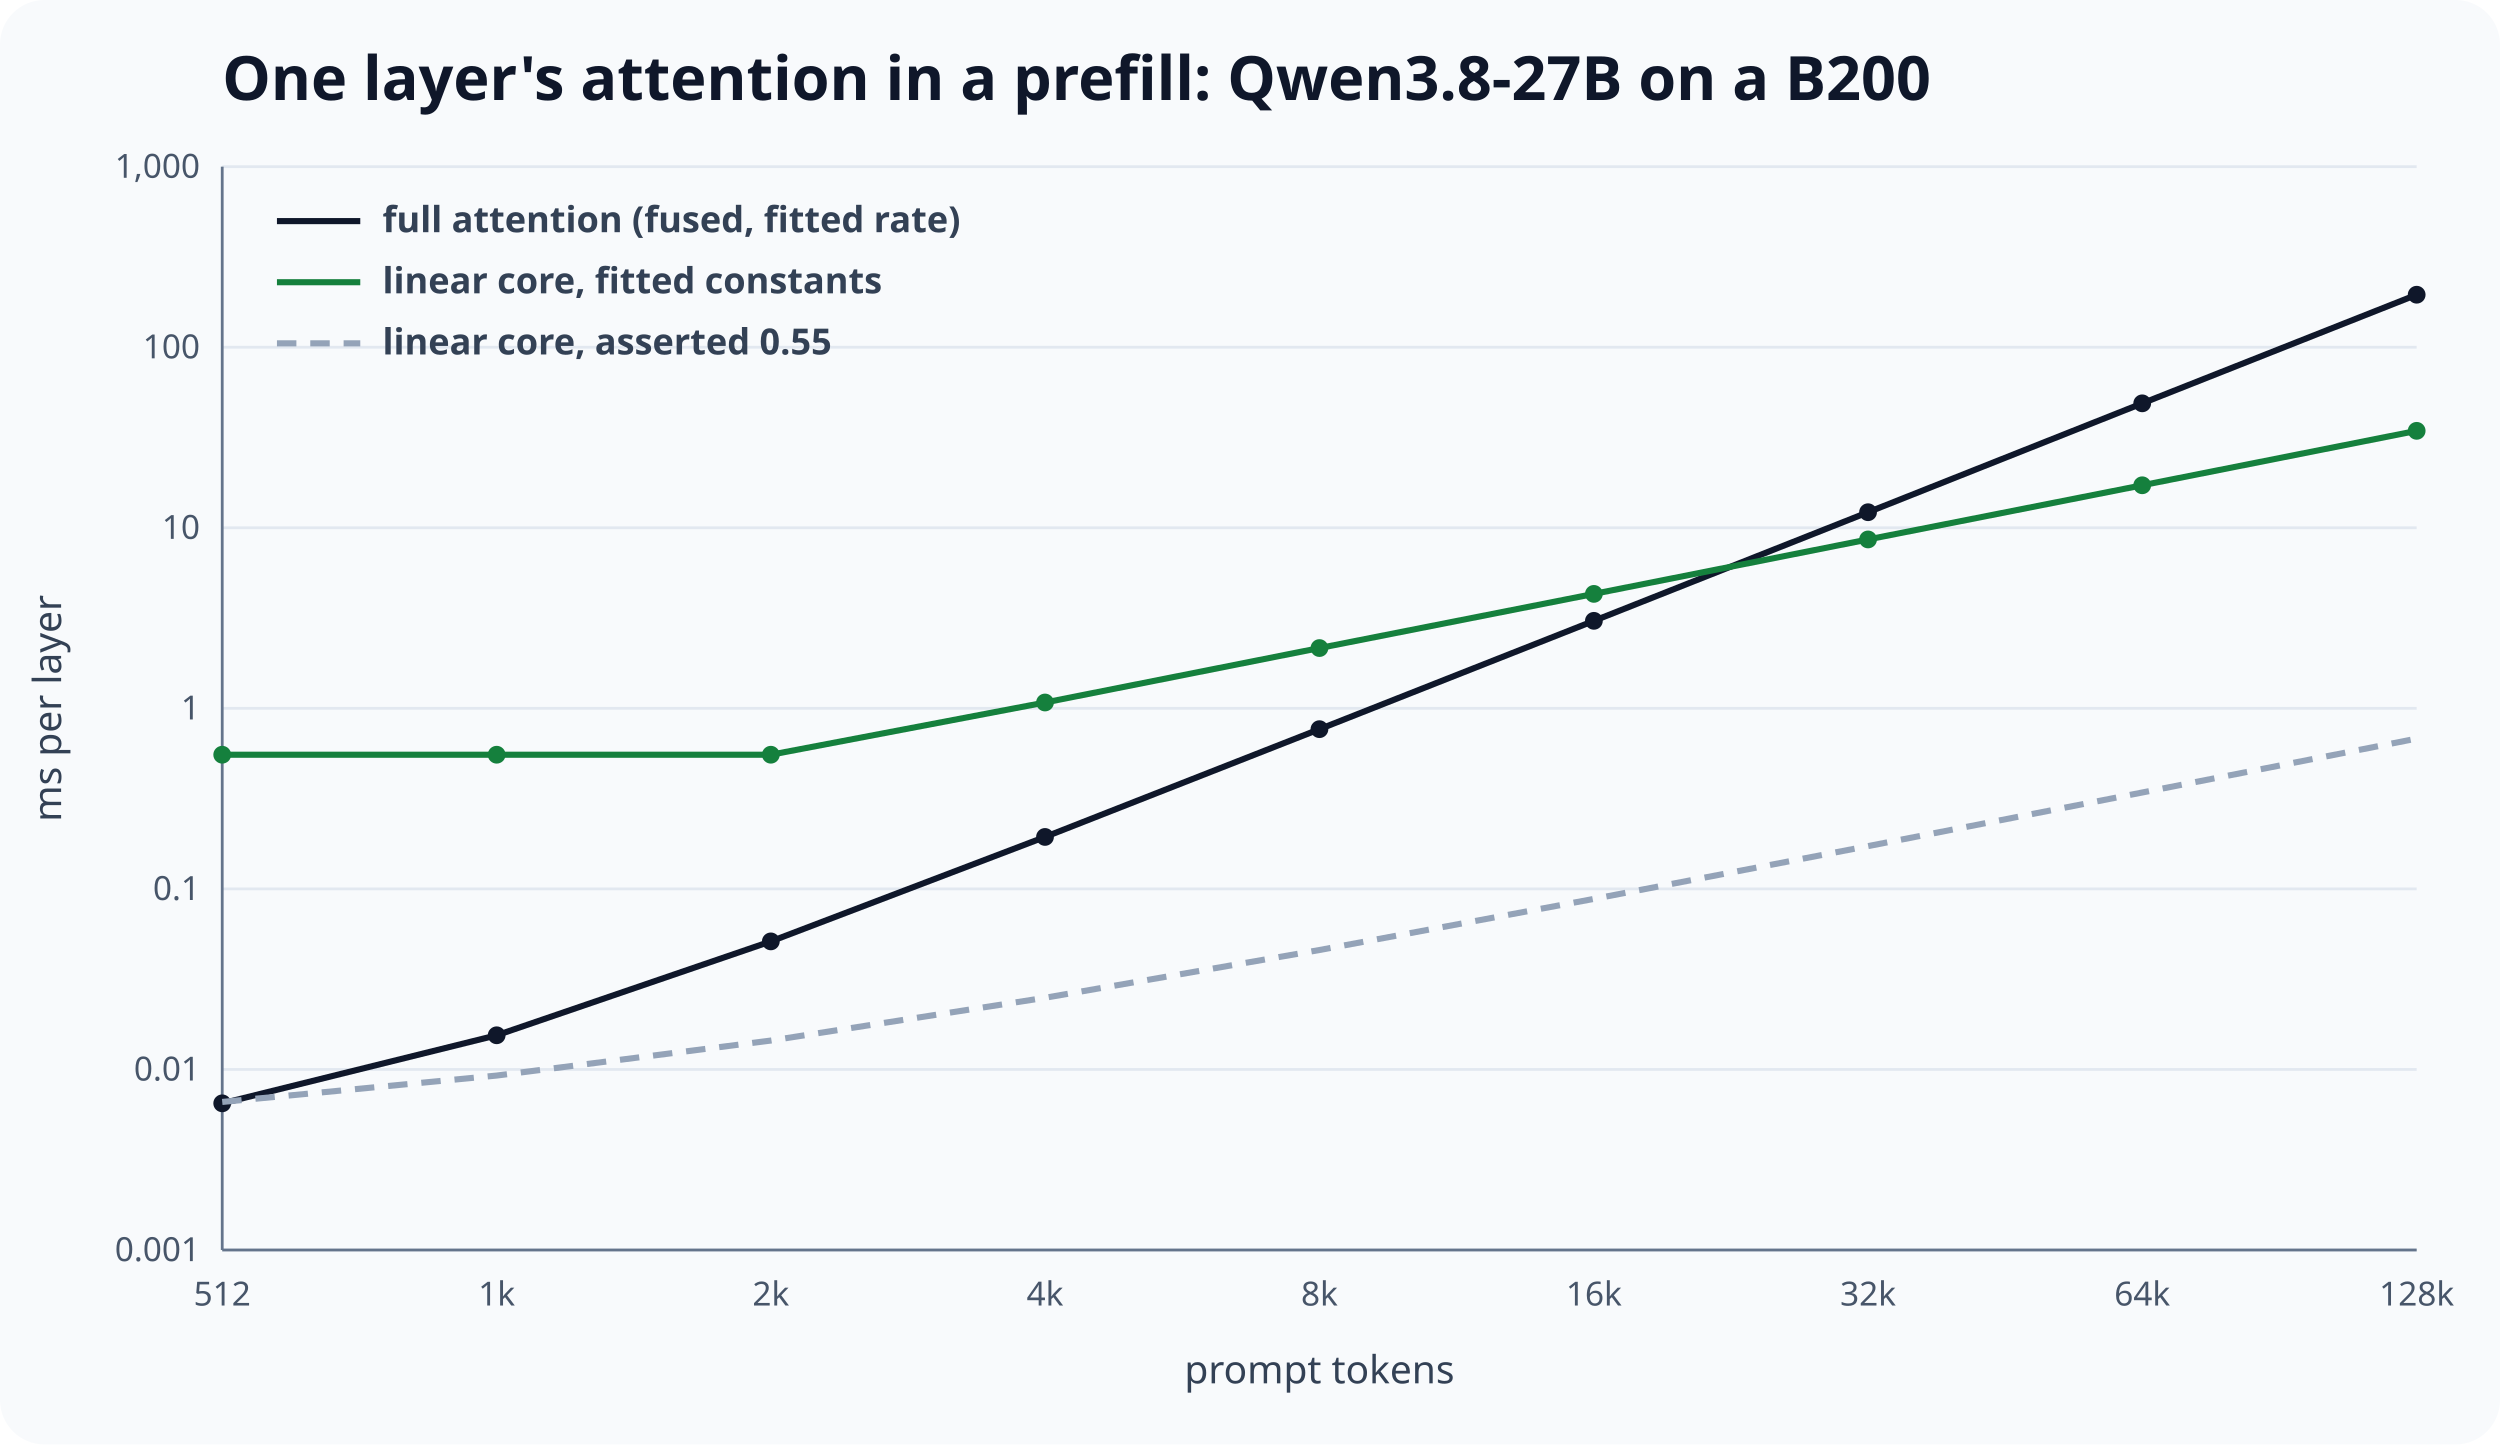
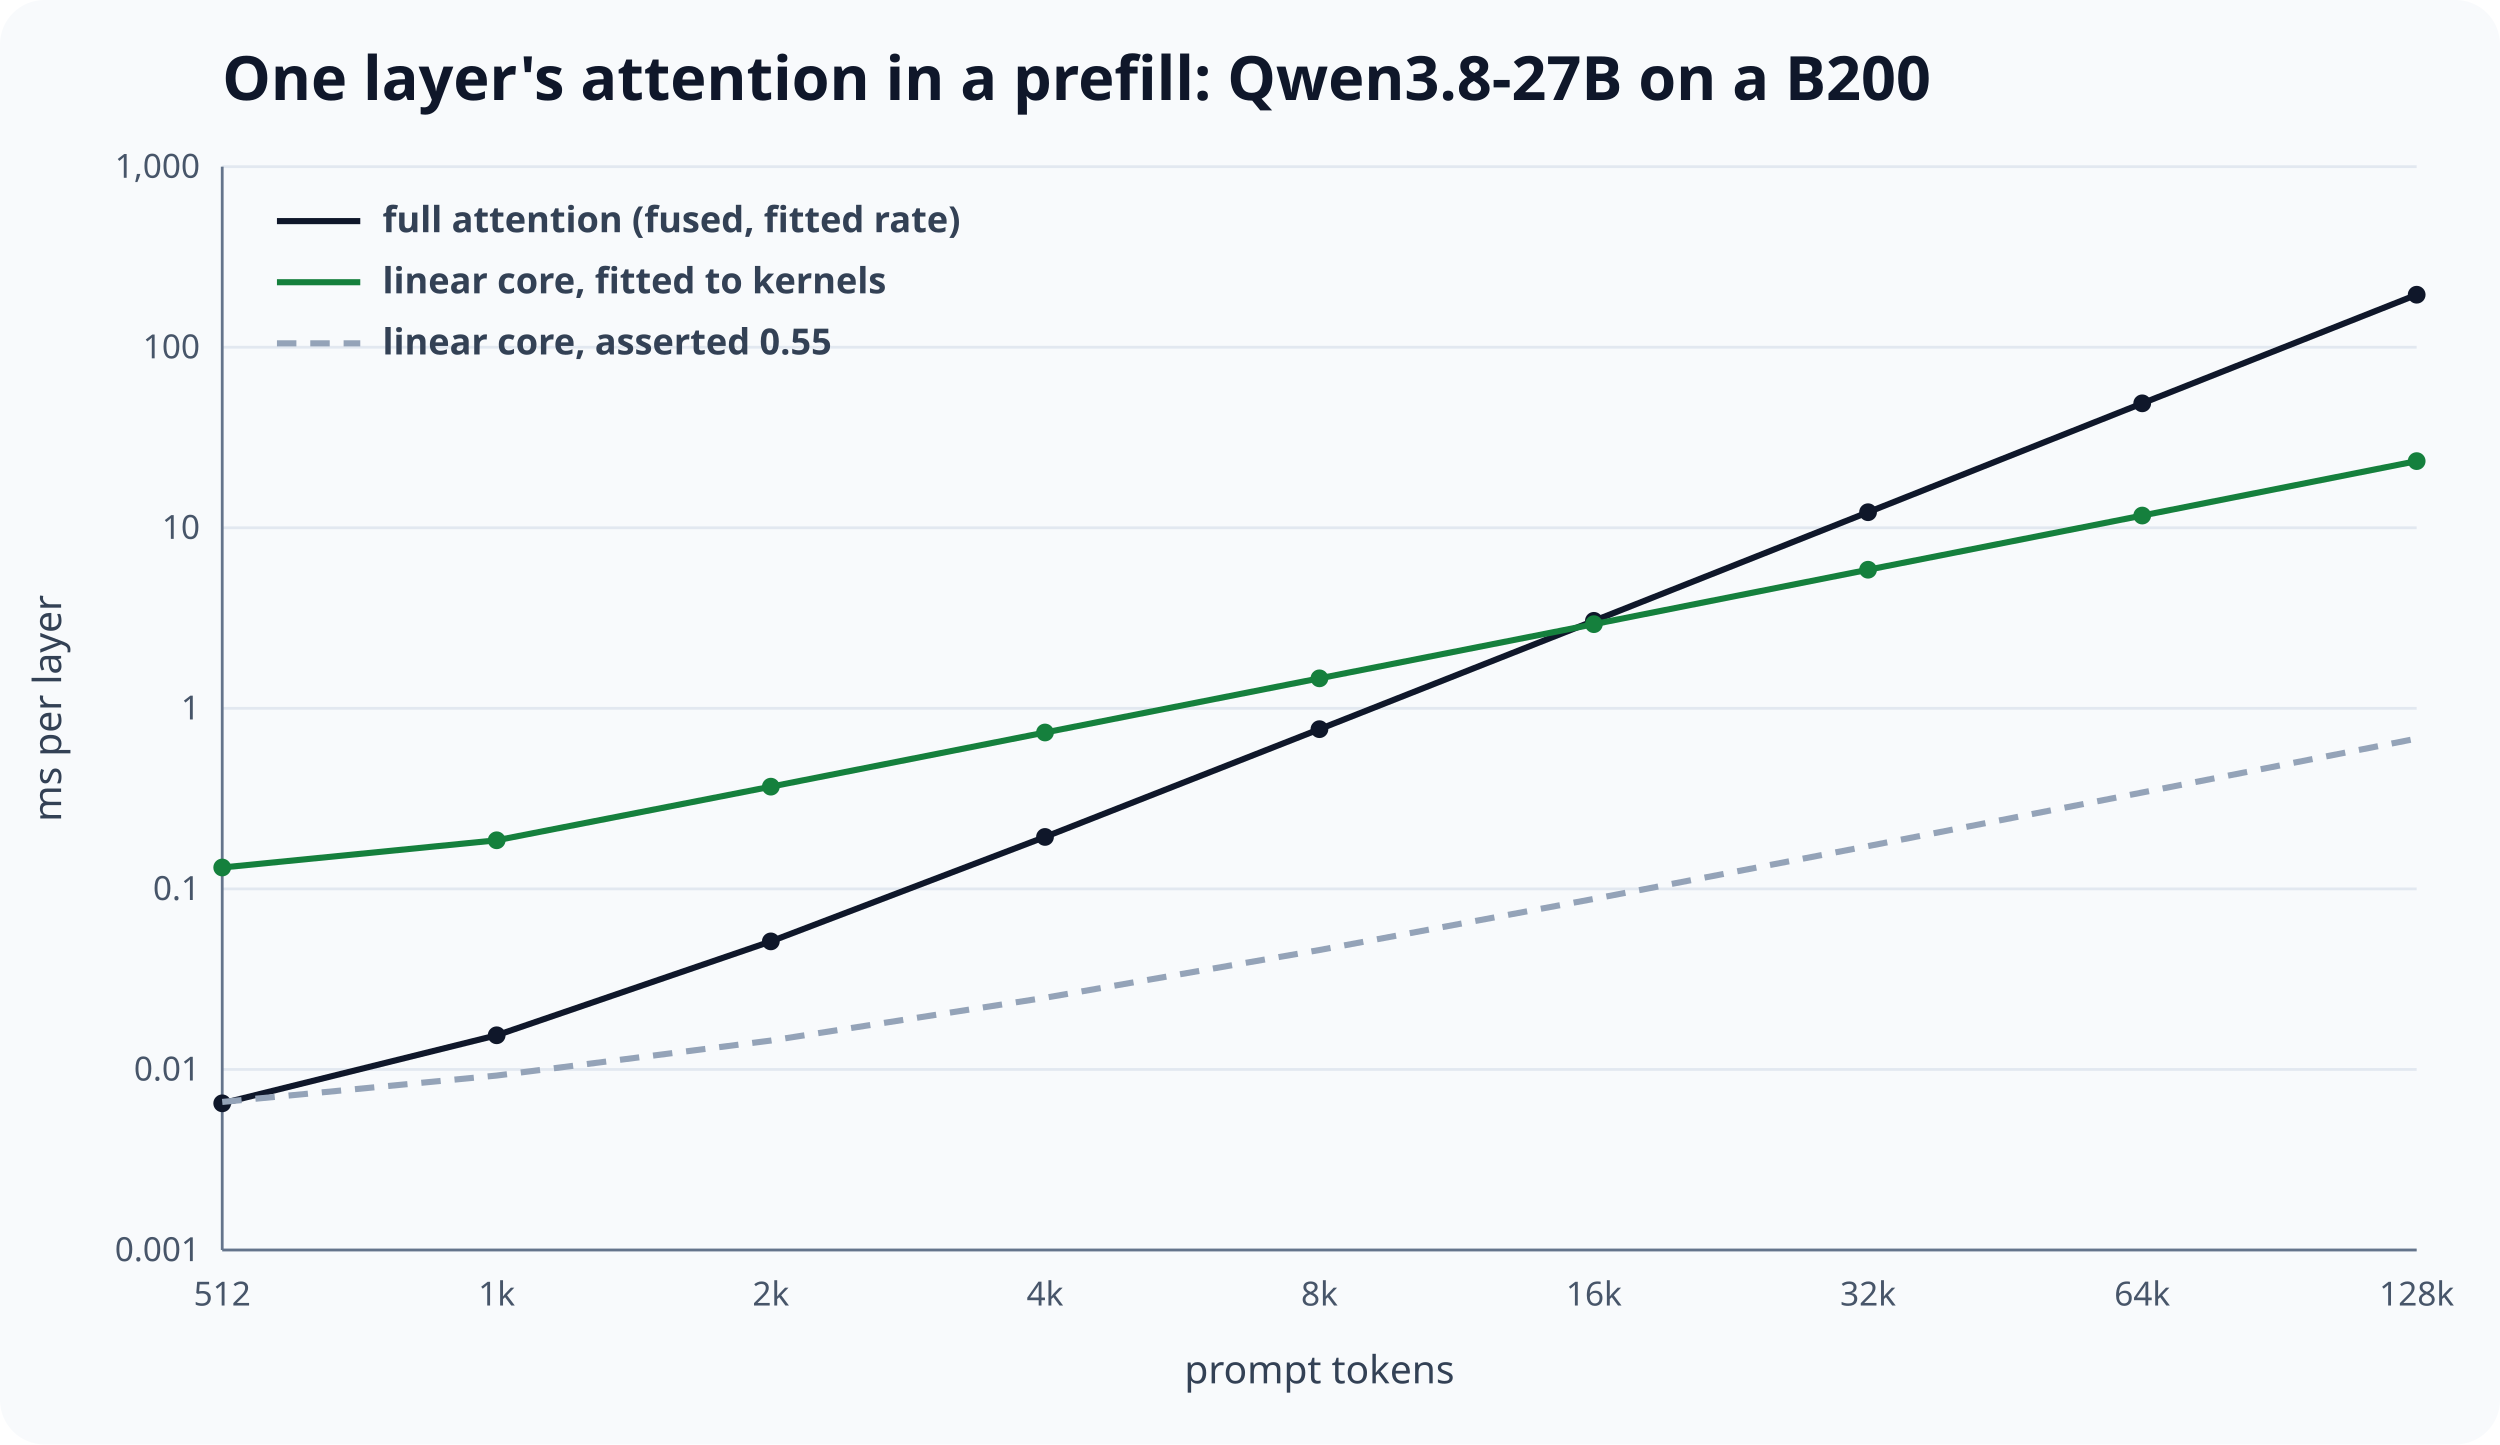
<svg xmlns="http://www.w3.org/2000/svg" viewBox="0 0 900 520" role="img" aria-labelledby="title desc">
  <defs>
    <style>
  .title { font: 700 22px system-ui, sans-serif; fill: #0f172a; }
  .axis { font: 500 14px system-ui, sans-serif; fill: #334155; }
  .tick { font: 500 12px system-ui, sans-serif; fill: #475569; }
  .legend { font: 600 13px system-ui, sans-serif; fill: #334155; }
  .note { font: 500 12px system-ui, sans-serif; fill: #64748b; }
</style>
  </defs>
  <rect width="900" height="520" rx="16" fill="#f8fafc" />
  <text x="80" y="36" class="title">One layer's attention in a prefill: Qwen3.8-27B on a B200</text>
  <line x1="80" y1="450.0" x2="870" y2="450.0" stroke="#e2e8f0" />
  <text x="72" y="454.0" class="tick" text-anchor="end">0.001</text>
  <line x1="80" y1="385.0" x2="870" y2="385.0" stroke="#e2e8f0" />
  <text x="72" y="389.0" class="tick" text-anchor="end">0.01</text>
  <line x1="80" y1="320.0" x2="870" y2="320.0" stroke="#e2e8f0" />
  <text x="72" y="324.0" class="tick" text-anchor="end">0.1</text>
  <line x1="80" y1="255.0" x2="870" y2="255.0" stroke="#e2e8f0" />
  <text x="72" y="259.0" class="tick" text-anchor="end">1</text>
  <line x1="80" y1="190.0" x2="870" y2="190.0" stroke="#e2e8f0" />
  <text x="72" y="194.0" class="tick" text-anchor="end">10</text>
  <line x1="80" y1="125.0" x2="870" y2="125.0" stroke="#e2e8f0" />
  <text x="72" y="129.0" class="tick" text-anchor="end">100</text>
  <line x1="80" y1="60.0" x2="870" y2="60.0" stroke="#e2e8f0" />
  <text x="72" y="64.0" class="tick" text-anchor="end">1,000</text>
  <text x="80.0" y="470" class="tick" text-anchor="middle">512</text>
  <text x="178.8" y="470" class="tick" text-anchor="middle">1k</text>
  <text x="277.5" y="470" class="tick" text-anchor="middle">2k</text>
  <text x="376.2" y="470" class="tick" text-anchor="middle">4k</text>
  <text x="475.0" y="470" class="tick" text-anchor="middle">8k</text>
  <text x="573.8" y="470" class="tick" text-anchor="middle">16k</text>
  <text x="672.5" y="470" class="tick" text-anchor="middle">32k</text>
  <text x="771.2" y="470" class="tick" text-anchor="middle">64k</text>
  <text x="870.0" y="470" class="tick" text-anchor="middle">128k</text>
  <line x1="80" y1="450" x2="870" y2="450" stroke="#64748b" />
  <line x1="80" y1="60" x2="80" y2="450" stroke="#64748b" />
  <text x="475.0" y="498" class="axis" text-anchor="middle">prompt tokens</text>
  <text x="22" y="255.0" class="axis" text-anchor="middle" transform="rotate(-90 22 255.0)">ms per layer</text>
  <polyline points="80.0,397.2 178.8,372.7 277.5,338.9 376.2,301.3 475.0,262.5 573.8,223.5 672.5,184.4 771.2,145.2 870.0,106.1" fill="none" stroke="#0f172a" stroke-width="2.2" />
  <circle cx="80.0" cy="397.2" r="3.2" fill="#0f172a" />
  <circle cx="178.8" cy="372.7" r="3.2" fill="#0f172a" />
  <circle cx="277.5" cy="338.9" r="3.2" fill="#0f172a" />
  <circle cx="376.2" cy="301.3" r="3.2" fill="#0f172a" />
  <circle cx="475.0" cy="262.5" r="3.2" fill="#0f172a" />
  <circle cx="573.8" cy="223.5" r="3.2" fill="#0f172a" />
  <circle cx="672.5" cy="184.4" r="3.2" fill="#0f172a" />
  <circle cx="771.2" cy="145.2" r="3.2" fill="#0f172a" />
  <circle cx="870.0" cy="106.1" r="3.2" fill="#0f172a" />
  <line x1="99.7" y1="79.6" x2="129.7" y2="79.6" stroke="#0f172a" stroke-width="2.2" />
  <text x="137.7" y="83.6" class="legend">full attention (fused, fitted rate)</text>
-   <polyline points="80.0,271.7 178.8,271.7 277.5,271.7 376.2,252.9 475.0,233.3 573.8,213.8 672.5,194.2 771.2,174.7 870.0,155.1" fill="none" stroke="#15803d" stroke-width="2.2" />
-   <circle cx="80.0" cy="271.7" r="3.2" fill="#15803d" />
-   <circle cx="178.8" cy="271.7" r="3.2" fill="#15803d" />
-   <circle cx="277.5" cy="271.7" r="3.2" fill="#15803d" />
-   <circle cx="376.2" cy="252.9" r="3.2" fill="#15803d" />
-   <circle cx="475.0" cy="233.3" r="3.2" fill="#15803d" />
-   <circle cx="573.8" cy="213.8" r="3.2" fill="#15803d" />
-   <circle cx="672.5" cy="194.2" r="3.2" fill="#15803d" />
-   <circle cx="771.2" cy="174.7" r="3.2" fill="#15803d" />
-   <circle cx="870.0" cy="155.1" r="3.2" fill="#15803d" />
+   <polyline points="80.0,312.3 178.8,302.5 277.5,283.2 376.2,263.7 475.0,244.2 573.8,224.7 672.5,205.1 771.2,185.6 870.0,166.0" fill="none" stroke="#15803d" stroke-width="2.2" />
+   <circle cx="80.0" cy="312.3" r="3.2" fill="#15803d" />
+   <circle cx="178.8" cy="302.5" r="3.2" fill="#15803d" />
+   <circle cx="277.5" cy="283.2" r="3.2" fill="#15803d" />
+   <circle cx="376.2" cy="263.7" r="3.2" fill="#15803d" />
+   <circle cx="475.0" cy="244.2" r="3.2" fill="#15803d" />
+   <circle cx="573.8" cy="224.7" r="3.2" fill="#15803d" />
+   <circle cx="672.5" cy="205.1" r="3.2" fill="#15803d" />
+   <circle cx="771.2" cy="185.6" r="3.2" fill="#15803d" />
+   <circle cx="870.0" cy="166.0" r="3.2" fill="#15803d" />
  <line x1="99.7" y1="101.6" x2="129.7" y2="101.6" stroke="#15803d" stroke-width="2.2" />
-   <text x="137.7" y="105.6" class="legend">linear core, fitted constants</text>
+   <text x="137.7" y="105.6" class="legend">linear core, fitted to kernels</text>
  <polyline points="80.0,396.7 178.8,387.2 277.5,374.6 376.2,359.2 475.0,342.0 573.8,323.6 672.5,304.6 771.2,285.3 870.0,265.9" fill="none" stroke="#94a3b8" stroke-width="2.2" stroke-dasharray="7 5" />
  <line x1="99.7" y1="123.6" x2="129.7" y2="123.6" stroke="#94a3b8" stroke-width="2.2" stroke-dasharray="7 5" />
  <text x="137.7" y="127.6" class="legend">linear core, asserted 0.55</text>
</svg>
